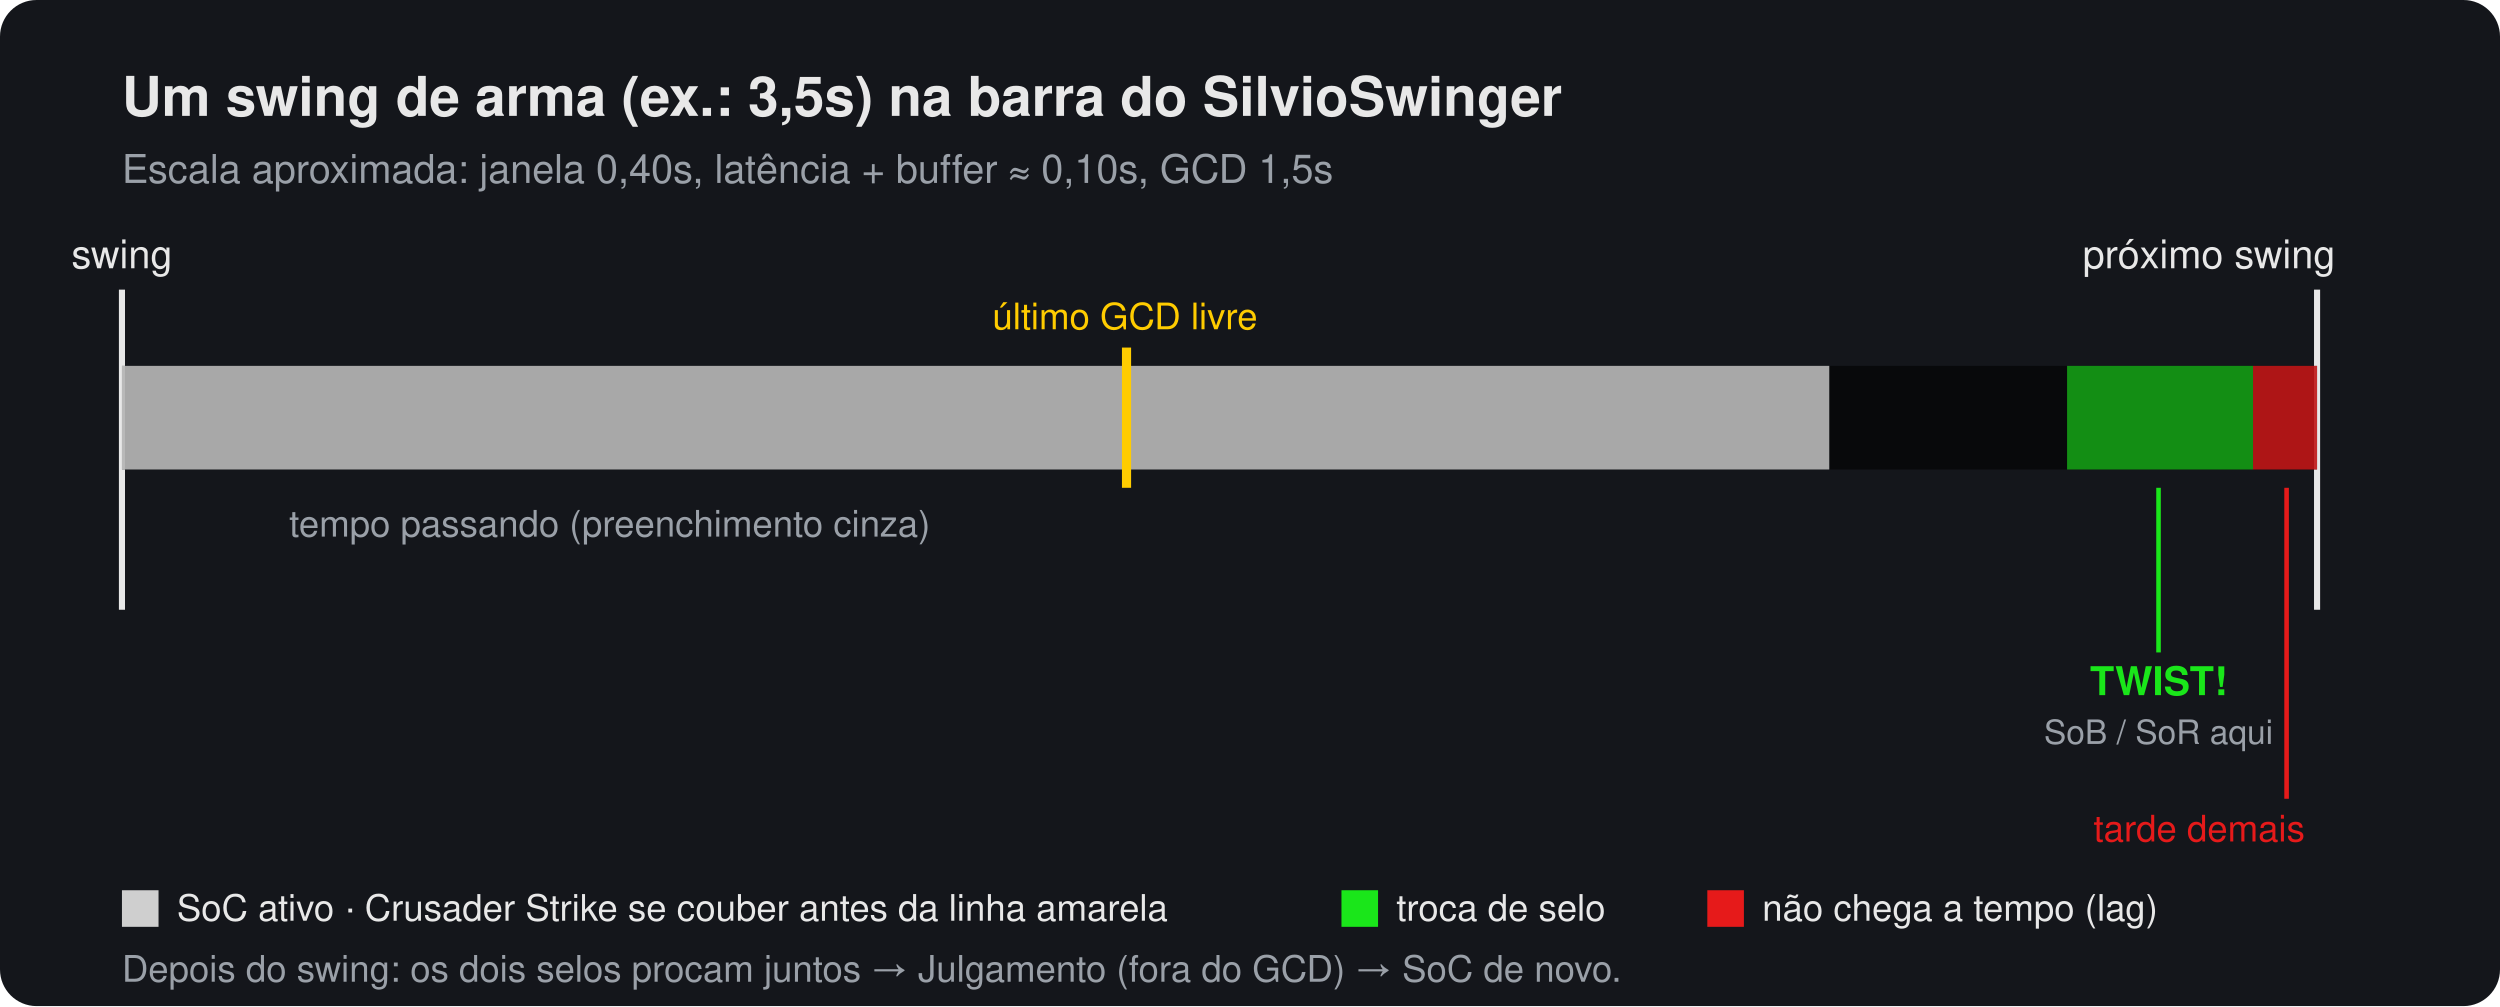
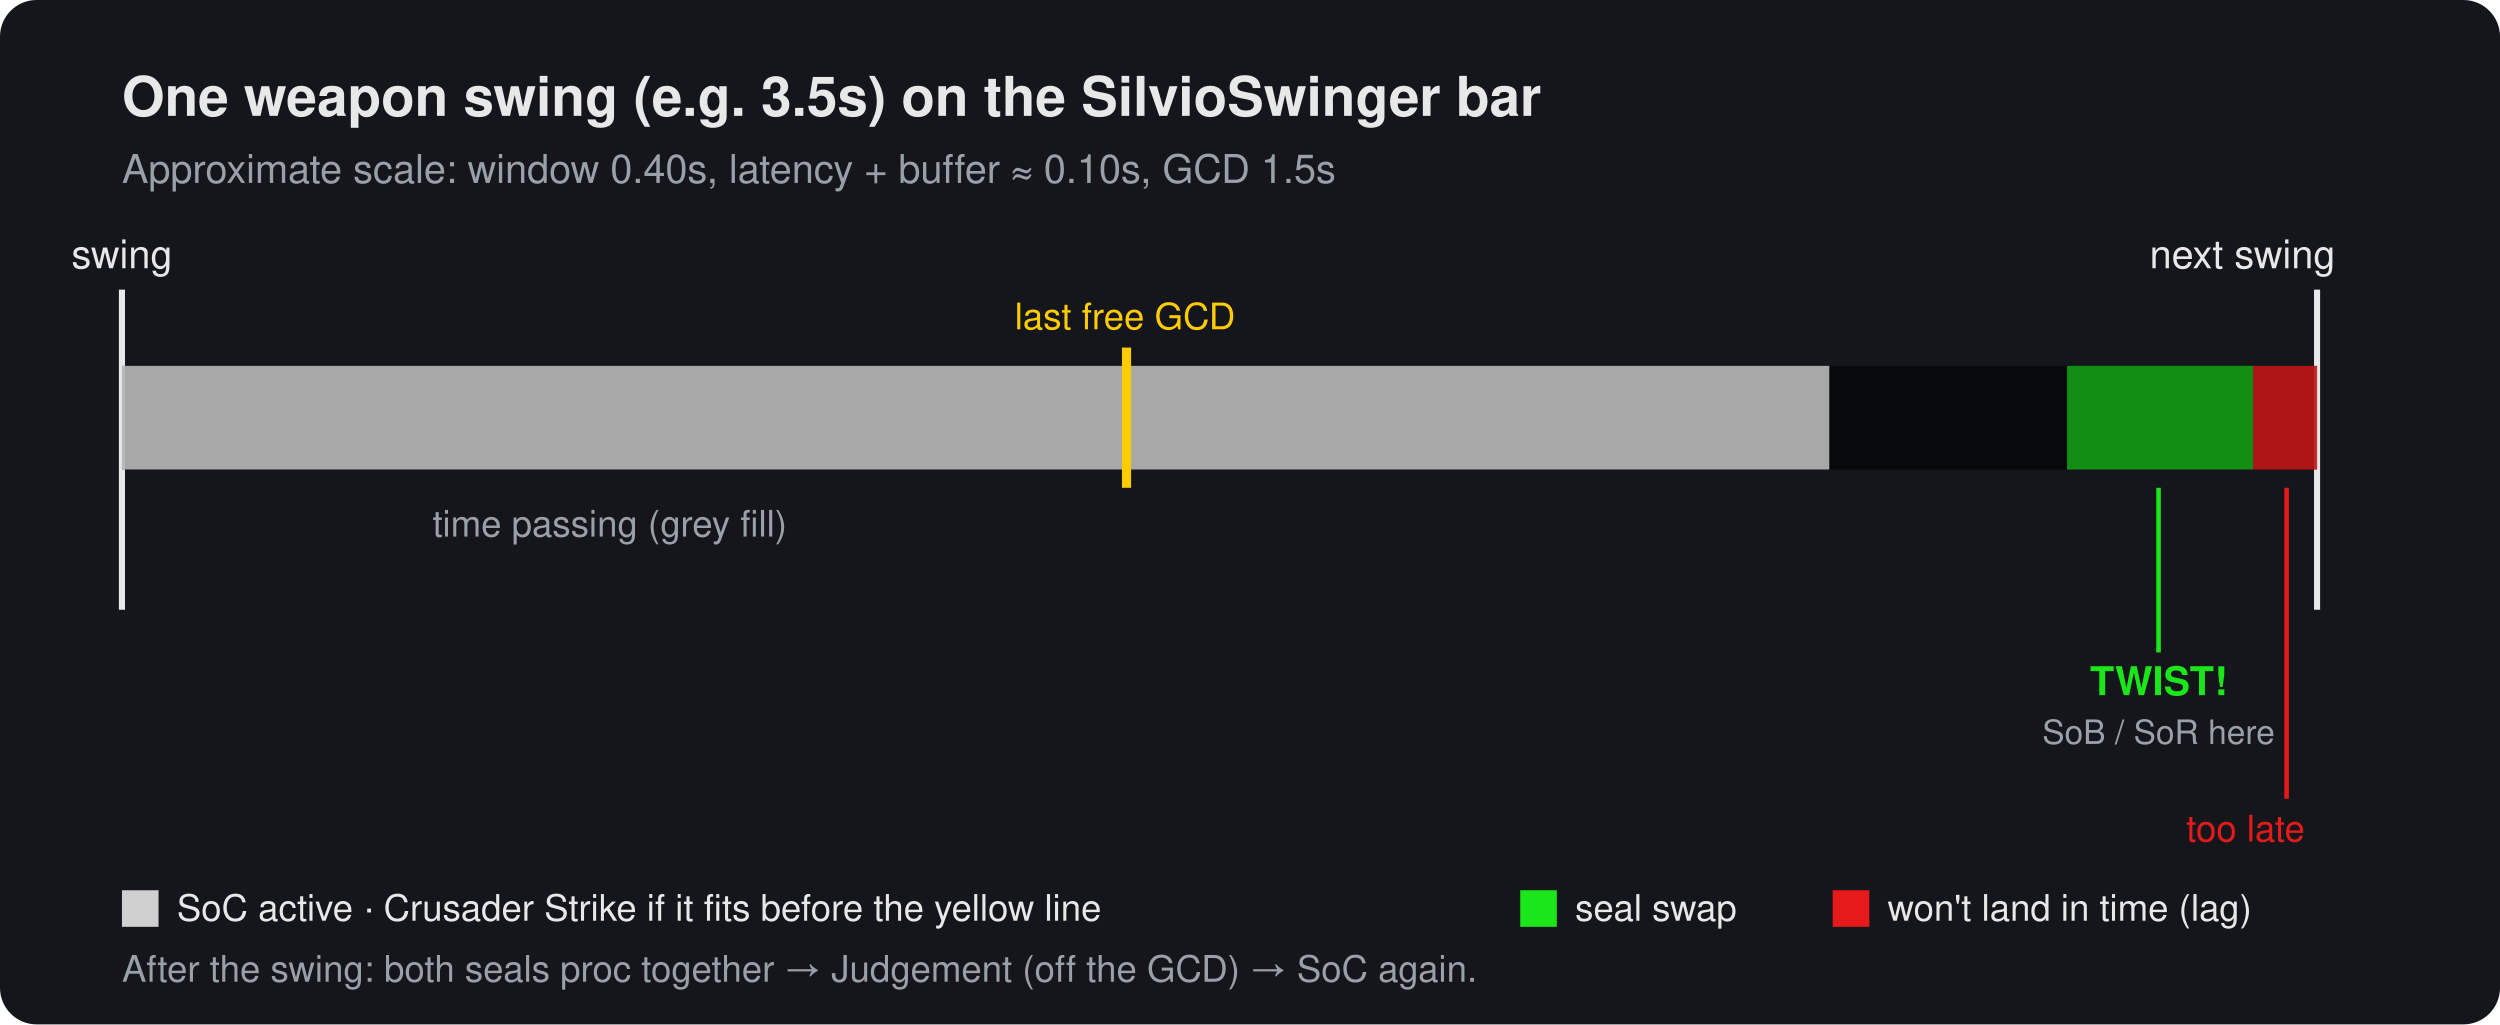
- <svg xmlns="http://www.w3.org/2000/svg" viewBox="0 0 820 330" width="820" height="330" font-family="Segoe UI, Helvetica, Arial, sans-serif">
-   <rect width="820" height="330" rx="12" fill="#14161b" />
-   <text x="40" y="38" fill="#e8e8e8" font-size="18" font-weight="600">Um swing de arma (ex.: 3,5s) na barra do SilvioSwinger</text>
-   <text x="40" y="60" fill="#9aa0a8" font-size="13">Escala aproximada: janela 0,40s, latência + buffer ≈ 0,10s, GCD 1,5s</text>
+ <svg xmlns="http://www.w3.org/2000/svg" viewBox="0 0 820 336" width="820" height="336" font-family="Segoe UI, Helvetica, Arial, sans-serif">
+   <rect width="820" height="336" rx="12" fill="#14161b" />
+   <text x="40" y="38" fill="#e8e8e8" font-size="18" font-weight="600">One weapon swing (e.g. 3.5s) on the SilvioSwinger bar</text>
+   <text x="40" y="60" fill="#9aa0a8" font-size="13">Approximate scale: window 0.40s, latency + buffer ≈ 0.10s, GCD 1.5s</text>
  <line x1="40" y1="95" x2="40" y2="200" stroke="#e8e8e8" stroke-width="2" />
  <text x="40" y="88" fill="#e8e8e8" font-size="13" text-anchor="middle">swing</text>
  <line x1="760" y1="95" x2="760" y2="200" stroke="#e8e8e8" stroke-width="2" />
-   <text x="766" y="88" fill="#e8e8e8" font-size="13" text-anchor="end">próximo swing</text>
+   <text x="766" y="88" fill="#e8e8e8" font-size="13" text-anchor="end">next swing</text>
  <rect x="40" y="120" width="720" height="34" fill="#000" opacity="0.6" />
  <rect x="40" y="120" width="560" height="34" fill="#cfcfcf" opacity="0.8" />
  <rect x="678" y="120" width="61" height="34" fill="#1ae61a" opacity="0.6" />
  <rect x="739" y="120" width="21" height="34" fill="#e61a1a" opacity="0.75" />
  <rect x="368" y="114" width="3" height="46" fill="#ffcc00" />
-   <text x="200" y="176" fill="#9aa0a8" font-size="12" text-anchor="middle">tempo passando (preenchimento cinza)</text>
-   <text x="369" y="108" fill="#ffcc00" font-size="12" text-anchor="middle">último GCD livre</text>
+   <text x="200" y="176" fill="#9aa0a8" font-size="12" text-anchor="middle">time passing (grey fill)</text>
+   <text x="369" y="108" fill="#ffcc00" font-size="12" text-anchor="middle">last free GCD</text>
  <line x1="708" y1="160" x2="708" y2="214" stroke="#1ae61a" stroke-width="1.5" />
  <text x="708" y="228" fill="#1ae61a" font-size="13" font-weight="600" text-anchor="middle">TWIST!</text>
-   <text x="708" y="244" fill="#9aa0a8" font-size="11" text-anchor="middle">SoB / SoR aqui</text>
+   <text x="708" y="244" fill="#9aa0a8" font-size="11" text-anchor="middle">SoB / SoR here</text>
  <line x1="750" y1="160" x2="750" y2="262" stroke="#e61a1a" stroke-width="1.5" />
-   <text x="756" y="276" fill="#e61a1a" font-size="12" text-anchor="end">tarde demais</text>
+   <text x="756" y="276" fill="#e61a1a" font-size="12" text-anchor="end">too late</text>
  <g font-size="12">
    <rect x="40" y="292" width="12" height="12" fill="#cfcfcf" />
-     <text x="58" y="302" fill="#e8e8e8">SoC ativo · Crusader Strike se couber antes da linha amarela</text>
-     <rect x="440" y="292" width="12" height="12" fill="#1ae61a" />
-     <text x="458" y="302" fill="#e8e8e8">troca de selo</text>
-     <rect x="560" y="292" width="12" height="12" fill="#e61a1a" />
-     <text x="578" y="302" fill="#e8e8e8">não chega a tempo (lag)</text>
+     <text x="58" y="302" fill="#e8e8e8">SoC active · Crusader Strike if it fits before the yellow line</text>
+     <rect x="498.64" y="292" width="12" height="12" fill="#1ae61a" />
+     <text x="516.64" y="302" fill="#e8e8e8">seal swap</text>
+     <rect x="601.12" y="292" width="12" height="12" fill="#e61a1a" />
+     <text x="619.12" y="302" fill="#e8e8e8">won't land in time (lag)</text>
  </g>
-   <text x="40" y="322" fill="#9aa0a8" font-size="12">Depois do swing: os dois selos procam juntos → Julgamento (fora do GCD) → SoC de novo.</text>
+   <text x="40" y="322" fill="#9aa0a8" font-size="12">After the swing: both seals proc together → Judgement (off the GCD) → SoC again.</text>
</svg>
